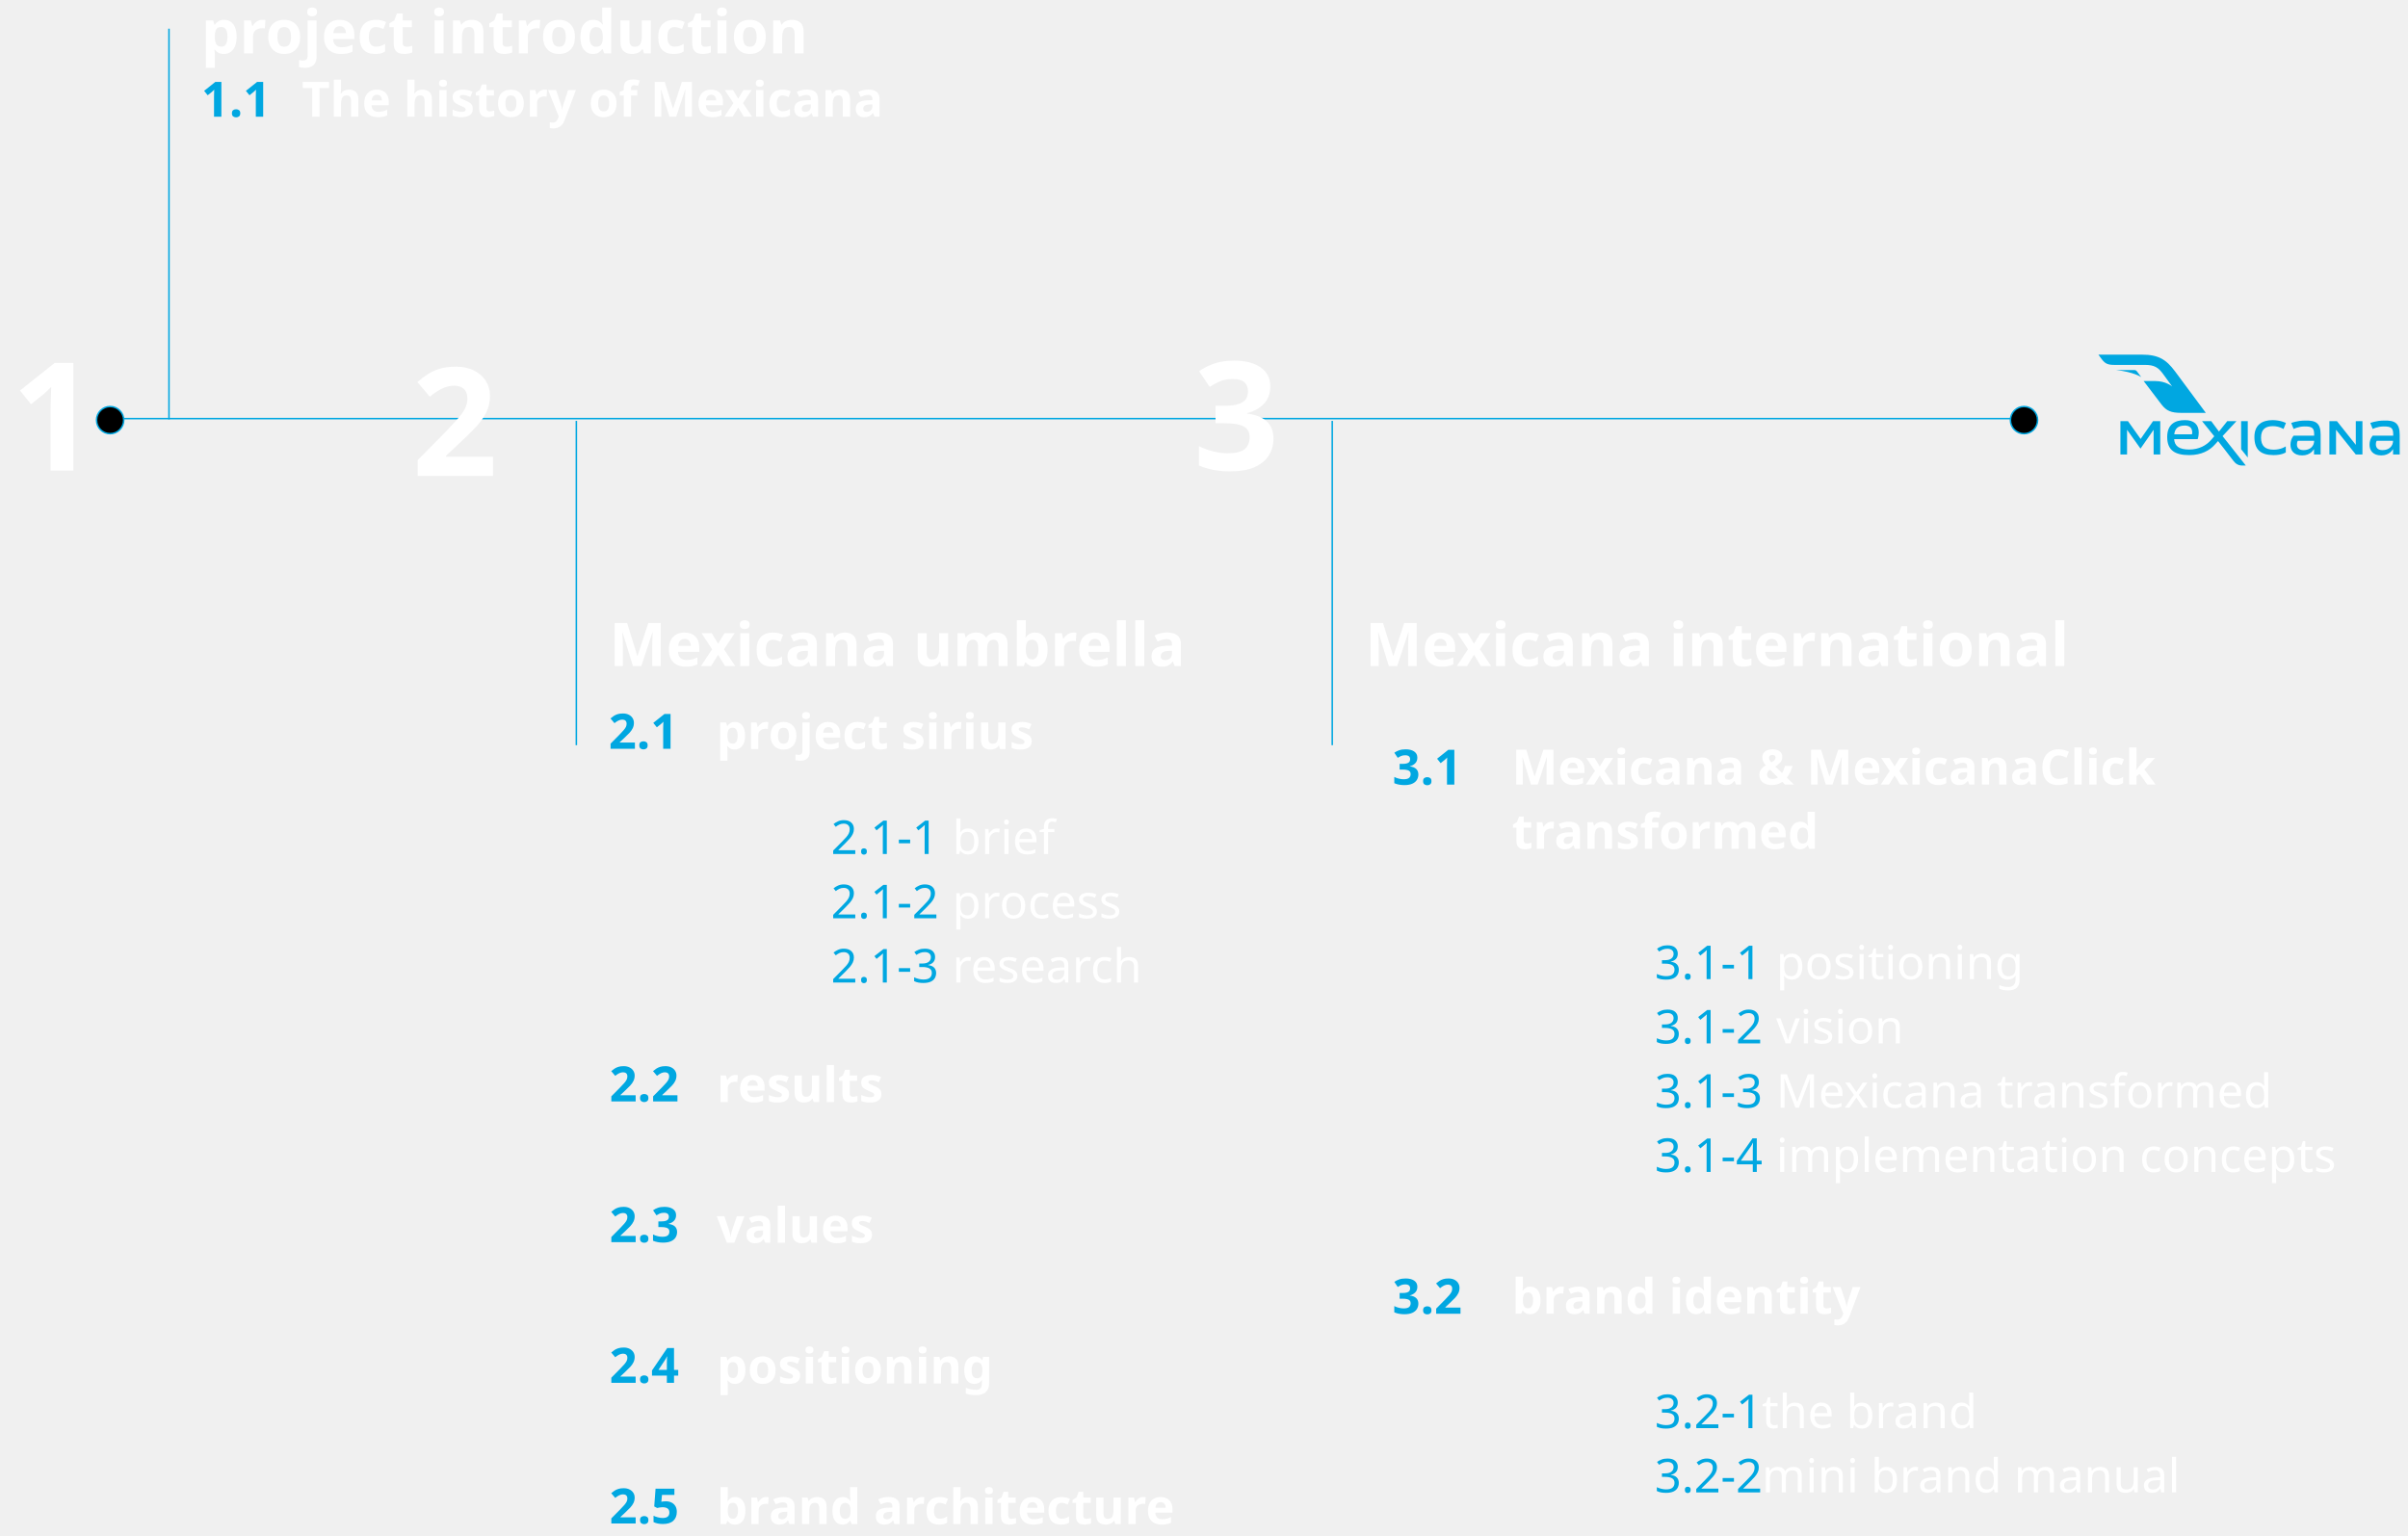
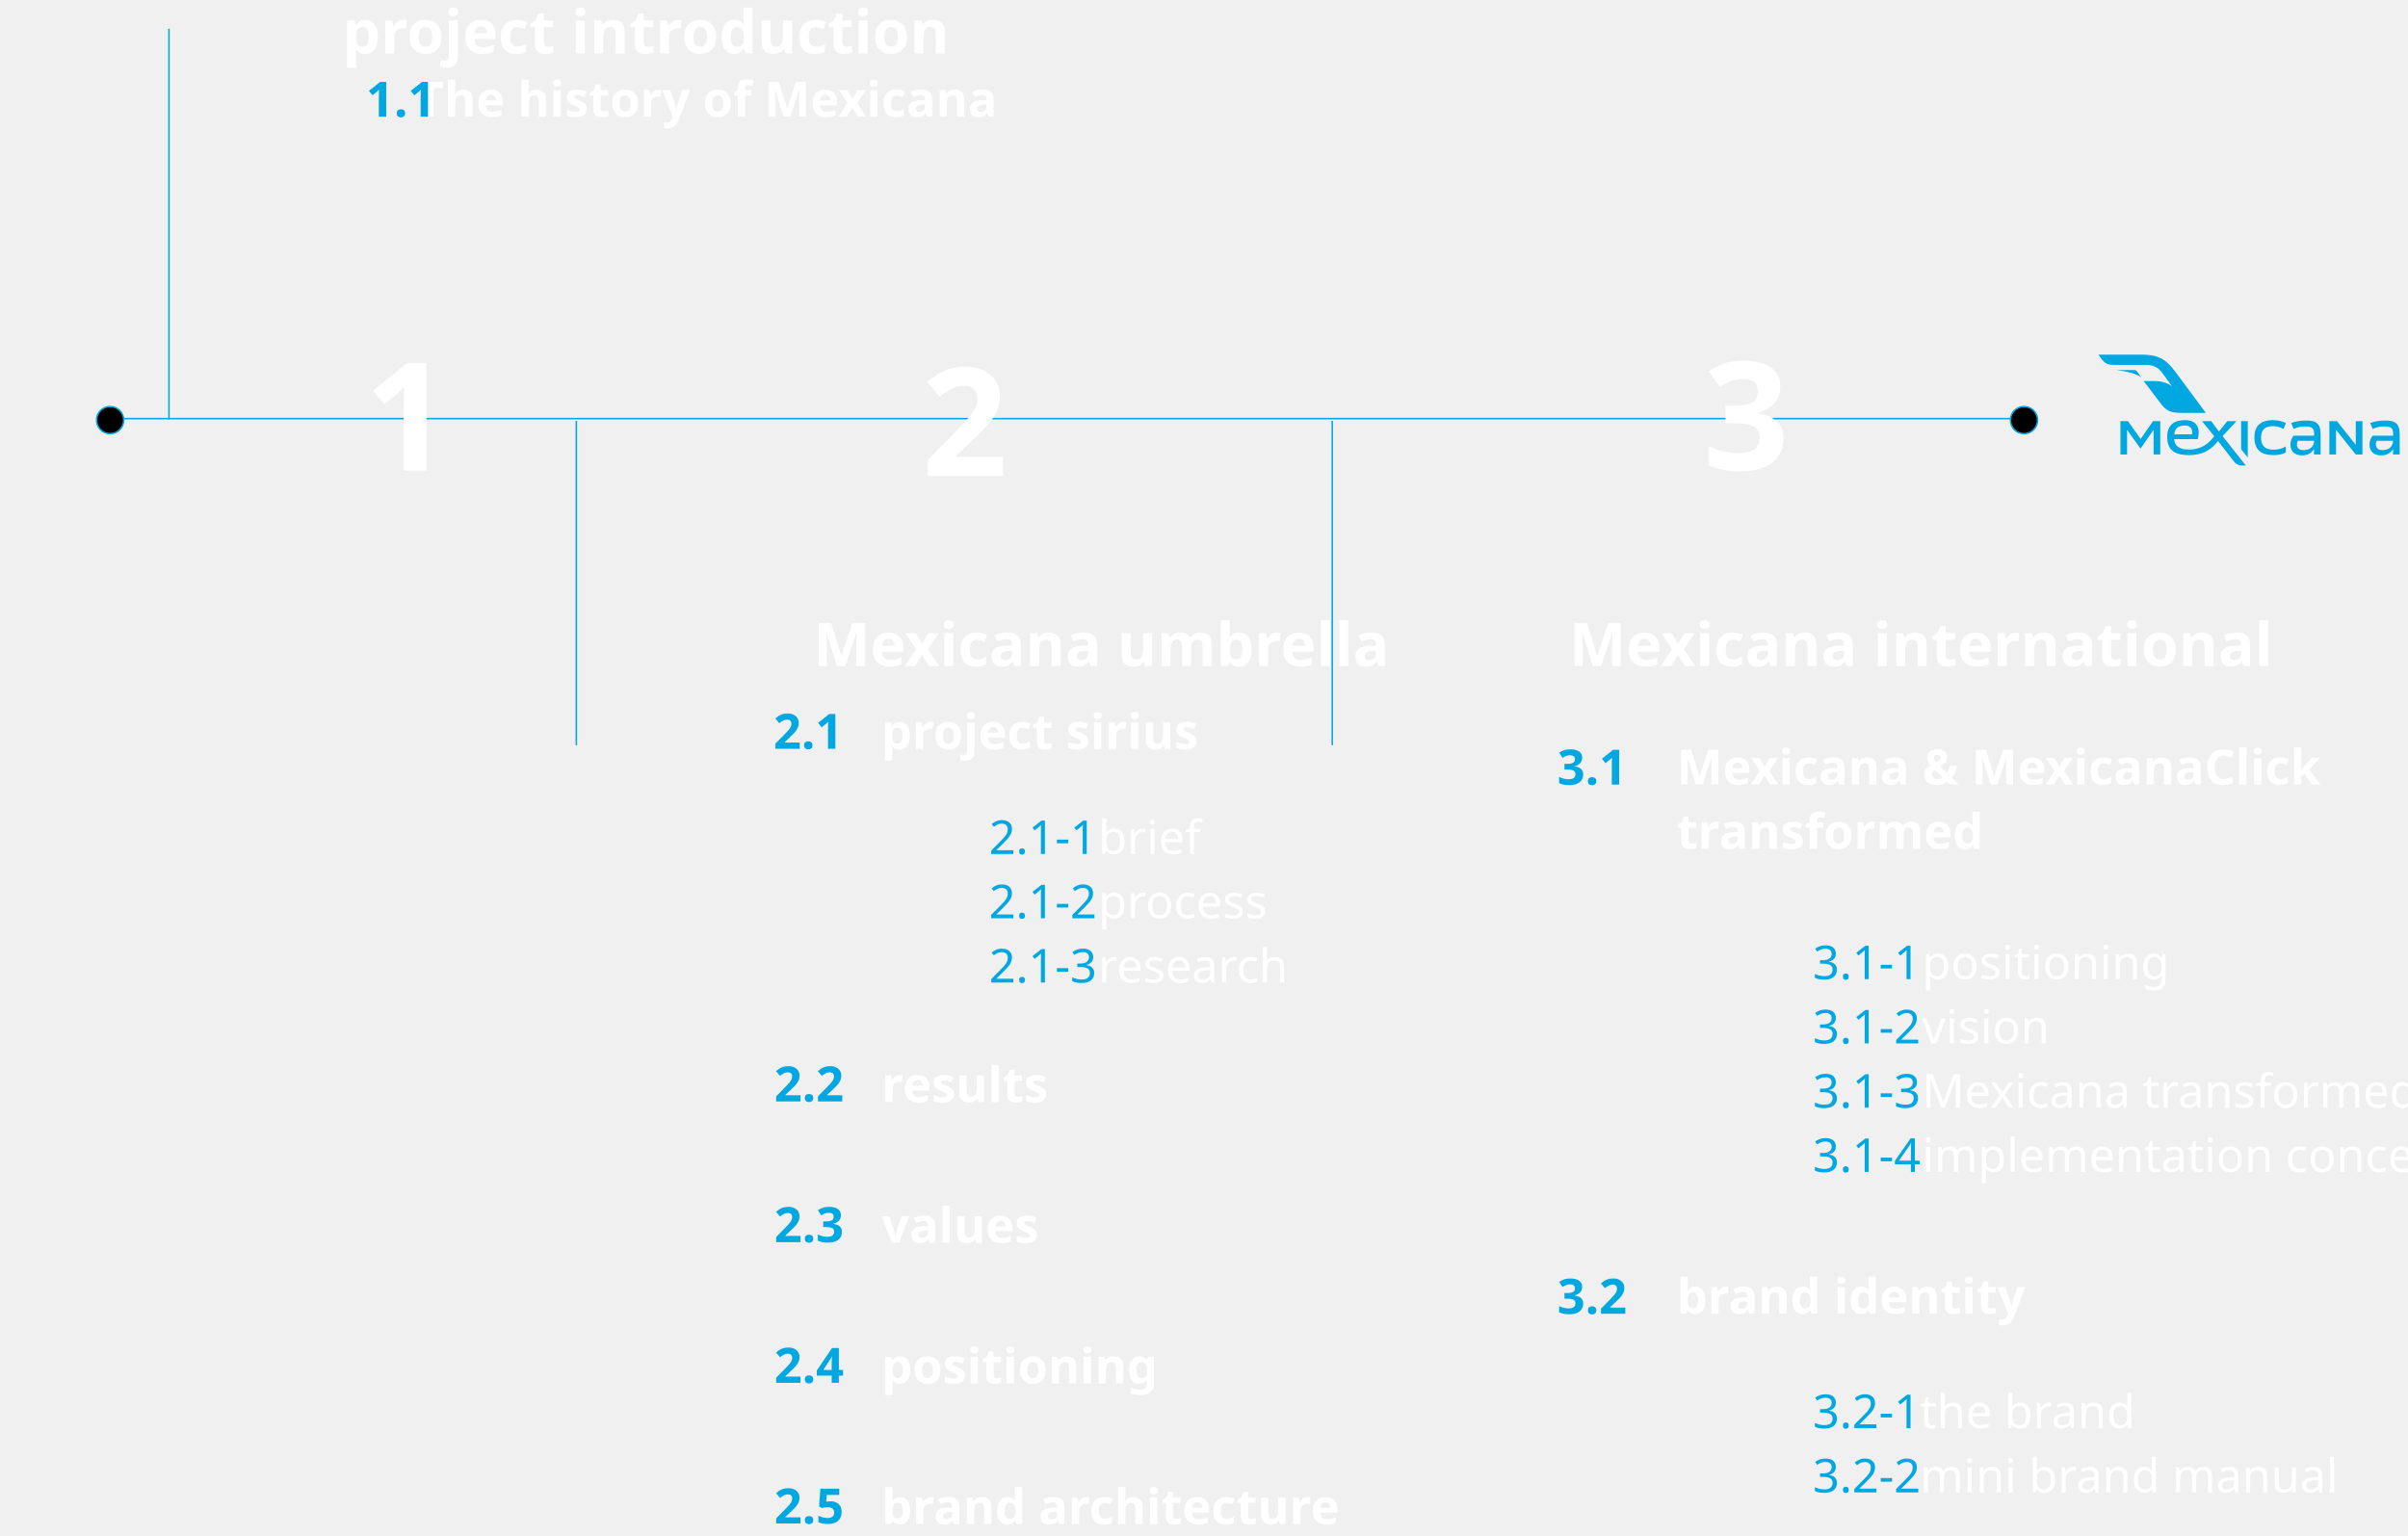
- <svg xmlns="http://www.w3.org/2000/svg" version="1.1" id="Layer_1" x="0px" y="0px" viewBox="0 0 1596 1018" style="enable-background:new 0 0 1596 1018;" xml:space="preserve">
-   <line style="fill:none;stroke:#00A7E1;stroke-miterlimit:10;" x1="1341.5" y1="277.5" x2="68" y2="277.5" />
+ <svg xmlns="http://www.w3.org/2000/svg" id="Layer_1" x="0px" y="0px" style="enable-background:new 0 0 1596 1018" version="1.1" viewBox="0 0 1596 1018" xml:space="preserve">
+   <line x1="1341.5" x2="68" y1="277.5" y2="277.5" style="fill:none;stroke:#00A7E1;stroke-miterlimit:10" />
  <g>
-     <path style="fill:#00A7E1;" d="M1402.4,245.3h12c1.1,0,1.5,0.3,2.1,1.1l2.7,3.6C1419.2,250,1414.4,246.6,1402.4,245.3" />
+     <path d="M1402.4,245.3h12c1.1,0,1.5,0.3,2.1,1.1l2.7,3.6C1419.2,250,1414.4,246.6,1402.4,245.3" style="fill:#00A7E1" />
    <g>
-       <path style="fill:#00A7E1;" d="M1462,273.7h-16.2c-6.8,0-9.9-1.3-13.2-5.6l-11.8-15.5h7.6c7.2,0,11.3,3.6,11.3,3.6l-6.2-8.5    c-3-4.1-5.7-5.8-11.8-5.8h-20.1c-4.3,0-6.2-0.6-8.6-3.8l-2.2-3h28.9c11,0,16.1,3.3,21.9,11.1L1462,273.7z" />
+       <path d="M1462,273.7h-16.2c-6.8,0-9.9-1.3-13.2-5.6l-11.8-15.5h7.6c7.2,0,11.3,3.6,11.3,3.6l-6.2-8.5    c-3-4.1-5.7-5.8-11.8-5.8h-20.1c-4.3,0-6.2-0.6-8.6-3.8l-2.2-3h28.9c11,0,16.1,3.3,21.9,11.1L1462,273.7z" style="fill:#00A7E1" />
      <g>
-         <polygon style="fill:#00A7E1;" points="1405.4,301.3 1405.4,279.2 1410.4,279.2 1418.8,291 1427,279.2 1431.8,279.2      1431.8,301.3 1427.4,301.3 1427.4,284.9 1418.7,297.4 1409.8,284.9 1409.8,301.3    " />
-         <polygon style="fill:#00A7E1;" points="1485.4,279.2 1489.8,279.2 1489.8,303.3 1485.4,297.8    " />
-         <path style="fill:#00A7E1;" d="M1459.5,279.2h6.1l5.1,6.9l5.5-6.9h6.1l-9.2,9.9l15.4,19.5h-2.6c-2.5,0-4.4-1.4-5.7-3.2     c-2.4-3.3-10.1-13-10.1-13l-2,2.2c-3.6,4.1-9.1,7.1-17.1,7.1c-9.7,0-14.6-3.4-14.6-12c0-8.4,5.1-11.2,11.8-11.2     c6.1,0,9.1,3.1,9.1,8.2c0,2.7-0.7,4.4-0.7,4.4H1441c0.3,4.6,3.3,6.9,10,6.9c6.4,0,11.4-2.7,14.7-6.6l1.9-2.2L1459.5,279.2z      M1448,282.1c-5,0-6.6,2.7-6.9,5.8h11.7c0,0,0.2-0.5,0.2-1.3C1452.9,283.2,1450.7,282.1,1448,282.1" />
-         <path style="fill:#00A7E1;" d="M1515.1,280.4l-1.6,4c0,0-3-1.9-7-1.9c-4.6,0-7.9,1.8-7.9,7.6c0,5.6,2.8,8,8.4,8c5,0,8-2.2,8-2.2     v4c0,0-2.4,1.8-8.1,1.8c-8.6,0-12.7-3.7-12.7-12c0-8,5-11.2,12.2-11.2C1511.8,278.6,1515.1,280.4,1515.1,280.4" />
-         <path style="fill:#00A7E1;" d="M1538.1,288.2v13.1h-4.4v-3.4h-0.2c0,0-2,4-7.6,4c-5.7,0-7.8-3.4-7.8-7.1c0-3.8,2.1-6,2.1-6h13.6     V288c0-4.3-1.3-5.3-6.3-5.3c-4.3,0-7.3,1.7-7.3,1.7l-1.6-4c0,0,3.9-1.6,9.2-1.6C1534.9,278.6,1538.1,280.4,1538.1,288.2      M1526.8,298.4c4.3,0,7-2.6,7-6.2H1523c0,0-0.6,0.7-0.6,2.3C1522.3,296.6,1523.4,298.4,1526.8,298.4" />
-         <polygon style="fill:#00A7E1;" points="1543.9,301.3 1543.9,279.2 1548.9,279.2 1561.4,294.9 1561.4,279.2 1565.8,279.2      1565.8,301.3 1561.4,301.3 1548.3,284.9 1548.3,301.3    " />
-         <path style="fill:#00A7E1;" d="M1590.5,288.2v13.1h-4.4v-3.4h-0.2c0,0-2,4-7.6,4c-5.7,0-7.8-3.4-7.8-7.1c0-3.8,2.1-6,2.1-6h13.6     V288c0-4.3-1.3-5.3-6.3-5.3c-4.3,0-7.3,1.7-7.3,1.7l-1.6-4c0,0,3.9-1.6,9.2-1.6C1587.2,278.6,1590.5,280.4,1590.5,288.2      M1579.1,298.4c4.3,0,7-2.6,7-6.2h-10.8c0,0-0.6,0.7-0.6,2.3C1574.7,296.6,1575.8,298.4,1579.1,298.4" />
+         <polygon points="1405.4,301.3 1405.4,279.2 1410.4,279.2 1418.8,291 1427,279.2 1431.8,279.2      1431.8,301.3 1427.4,301.3 1427.4,284.9 1418.7,297.4 1409.8,284.9 1409.8,301.3    " style="fill:#00A7E1" />
+         <polygon points="1485.4,279.2 1489.8,279.2 1489.8,303.3 1485.4,297.8    " style="fill:#00A7E1" />
+         <path d="M1459.5,279.2h6.1l5.1,6.9l5.5-6.9h6.1l-9.2,9.9l15.4,19.5h-2.6c-2.5,0-4.4-1.4-5.7-3.2     c-2.4-3.3-10.1-13-10.1-13l-2,2.2c-3.6,4.1-9.1,7.1-17.1,7.1c-9.7,0-14.6-3.4-14.6-12c0-8.4,5.1-11.2,11.8-11.2     c6.1,0,9.1,3.1,9.1,8.2c0,2.7-0.7,4.4-0.7,4.4H1441c0.3,4.6,3.3,6.9,10,6.9c6.4,0,11.4-2.7,14.7-6.6l1.9-2.2L1459.5,279.2z      M1448,282.1c-5,0-6.6,2.7-6.9,5.8h11.7c0,0,0.2-0.5,0.2-1.3C1452.9,283.2,1450.7,282.1,1448,282.1" style="fill:#00A7E1" />
+         <path d="M1515.1,280.4l-1.6,4c0,0-3-1.9-7-1.9c-4.6,0-7.9,1.8-7.9,7.6c0,5.6,2.8,8,8.4,8c5,0,8-2.2,8-2.2     v4c0,0-2.4,1.8-8.1,1.8c-8.6,0-12.7-3.7-12.7-12c0-8,5-11.2,12.2-11.2C1511.8,278.6,1515.1,280.4,1515.1,280.4" style="fill:#00A7E1" />
+         <path d="M1538.1,288.2v13.1h-4.4v-3.4h-0.2c0,0-2,4-7.6,4c-5.7,0-7.8-3.4-7.8-7.1c0-3.8,2.1-6,2.1-6h13.6     V288c0-4.3-1.3-5.3-6.3-5.3c-4.3,0-7.3,1.7-7.3,1.7l-1.6-4c0,0,3.9-1.6,9.2-1.6C1534.9,278.6,1538.1,280.4,1538.1,288.2      M1526.8,298.4c4.3,0,7-2.6,7-6.2H1523c0,0-0.6,0.7-0.6,2.3C1522.3,296.6,1523.4,298.4,1526.8,298.4" style="fill:#00A7E1" />
+         <polygon points="1543.9,301.3 1543.9,279.2 1548.9,279.2 1561.4,294.9 1561.4,279.2 1565.8,279.2      1565.8,301.3 1561.4,301.3 1548.3,284.9 1548.3,301.3    " style="fill:#00A7E1" />
+         <path d="M1590.5,288.2v13.1h-4.4v-3.4h-0.2c0,0-2,4-7.6,4c-5.7,0-7.8-3.4-7.8-7.1c0-3.8,2.1-6,2.1-6h13.6     V288c0-4.3-1.3-5.3-6.3-5.3c-4.3,0-7.3,1.7-7.3,1.7l-1.6-4c0,0,3.9-1.6,9.2-1.6C1587.2,278.6,1590.5,280.4,1590.5,288.2      M1579.1,298.4c4.3,0,7-2.6,7-6.2h-10.8c0,0-0.6,0.7-0.6,2.3C1574.7,296.6,1575.8,298.4,1579.1,298.4" style="fill:#00A7E1" />
      </g>
    </g>
  </g>
-   <text transform="matrix(1 0 0 1 133.3182 35.3696)" style="fill:#FFFFFF; font-family:'Titillium Web', sans-serif; font-weight: 600; font-size:40px;">project introduction</text>
-   <text transform="matrix(1 0 0 1 200.0023 77.3696)" style="fill:#FFFFFF; font-family:'Titillium Web', sans-serif; font-weight: 600; font-size:32.319px;">The history of Mexicana</text>
+   <text style="fill:#FFFFFF;font-family:'Titillium Web', sans-serif;font-weight:600;font-size:40px" transform="matrix(1 0 0 1 133.3182 35.3696)">
+         project introduction
+     </text>
+   <text style="fill:#FFFFFF;font-family:'Titillium Web', sans-serif;font-weight:600;font-size:32.319px" transform="matrix(1 0 0 1 200.0023 77.3696)">
+         The history of Mexicana
+     </text>
  <g>
-     <text transform="matrix(1 0 0 1 133.3885 77.3696)" style="fill:#00A7E1; font-family:'Titillium Web', sans-serif; font-weight: 600; font-size:32.319px;">1.1</text>
+     <text style="fill:#00A7E1;font-family:'Titillium Web', sans-serif;font-weight:600;font-size:32.319px" transform="matrix(1 0 0 1 133.3885 77.3696)">
+             1.1
+         </text>
  </g>
  <g>
-     <text transform="matrix(1 0 0 1 403.3885 496.3696)" style="fill:#00A7E1; font-family:'Titillium Web', sans-serif; font-weight: 600; font-size:32.319px;">2.1</text>
+     <text style="fill:#00A7E1;font-family:'Titillium Web', sans-serif;font-weight:600;font-size:32.319px" transform="matrix(1 0 0 1 403.3885 496.3696)">
+             2.1
+         </text>
  </g>
  <g>
-     <text transform="matrix(1 0 0 1 550.7406 566.126)" style="fill:#00A7E1; font-family:'Titillium Web', sans serif; font-size:31px;">2.1-1</text>
-     <text transform="matrix(1 0 0 1 623.1406 566.126)" style="fill:#FFFFFF; font-family:'Titillium Web', sans serif; font-size:31px;"> brief</text>
-     <text transform="matrix(1 0 0 1 550.7406 608.726)" style="fill:#00A7E1; font-family:'Titillium Web', sans serif; font-size:31px;">2.1-2</text>
-     <text transform="matrix(1 0 0 1 623.1406 608.726)" style="fill:#FFFFFF; font-family:'Titillium Web', sans serif; font-size:31px;"> process</text>
-     <text transform="matrix(1 0 0 1 550.7406 651.326)" style="fill:#00A7E1; font-family:'Titillium Web', sans serif; font-size:31px;">2.1-3</text>
-     <text transform="matrix(1 0 0 1 623.1406 651.326)" style="fill:#FFFFFF; font-family:'Titillium Web', sans serif; font-size:31px;"> research</text>
+     <text style="fill:#00A7E1;font-family:'Titillium Web', sans serif;font-size:31px" transform="matrix(1 0 0 1 550.7406 566.126)">
+             2.1-1
+         </text>
+     <text style="fill:#FFFFFF;font-family:'Titillium Web', sans serif;font-size:31px" transform="matrix(1 0 0 1 623.1406 566.126)">
+             brief
+         </text>
+     <text style="fill:#00A7E1;font-family:'Titillium Web', sans serif;font-size:31px" transform="matrix(1 0 0 1 550.7406 608.726)">
+             2.1-2
+         </text>
+     <text style="fill:#FFFFFF;font-family:'Titillium Web', sans serif;font-size:31px" transform="matrix(1 0 0 1 623.1406 608.726)">
+             process
+         </text>
+     <text style="fill:#00A7E1;font-family:'Titillium Web', sans serif;font-size:31px" transform="matrix(1 0 0 1 550.7406 651.326)">
+             2.1-3
+         </text>
+     <text style="fill:#FFFFFF;font-family:'Titillium Web', sans serif;font-size:31px" transform="matrix(1 0 0 1 623.1406 651.326)">
+             research
+         </text>
  </g>
-   <text transform="matrix(1 0 0 1 7.3501 311.9805)" style="fill:#FFFFFF; font-family:'Eurostile LT', sans-serif; font-weight: 600;  font-size:100px;">1</text>
+   <text style="fill:#FFFFFF;font-family:'Eurostile LT', sans-serif;font-weight:600;font-size:100px" transform="matrix(1 0 0 1 7.3501 311.9805)">
+         1
+     </text>
  <g>
-     <text transform="matrix(1 0 0 1 272.85 315.4805)" style="fill:#FFFFFF; font-family:'Eurostile LT', sans-serif; font-weight: 600;  font-size:100px;">2</text>
+     <text style="fill:#FFFFFF;font-family:'Eurostile LT', sans-serif;font-weight:600;font-size:100px" transform="matrix(1 0 0 1 272.85 315.4805)">
+             2
+         </text>
  </g>
  <g>
-     <text transform="matrix(1 0 0 1 790.85 311.4805)" style="fill:#FFFFFF; font-family:'Eurostile LT', sans-serif; font-weight: 600;  font-size:100px;">3</text>
+     <text style="fill:#FFFFFF;font-family:'Eurostile LT', sans-serif;font-weight:600;font-size:100px" transform="matrix(1 0 0 1 790.85 311.4805)">
+             3
+         </text>
  </g>
  <g>
-     <text transform="matrix(1 0 0 1 475.0385 730.5825)" style="fill:#FFFFFF; font-family:'Titillium Web', sans-serif; font-weight: 600; font-size:32.319px;">results</text>
+     <text style="fill:#FFFFFF;font-family:'Titillium Web', sans-serif;font-weight:600;font-size:32.319px" transform="matrix(1 0 0 1 475.0385 730.5825)">
+             results
+         </text>
  </g>
  <g>
-     <text transform="matrix(1 0 0 1 403.8885 730.1709)" style="fill:#00A7E1; font-family:'Titillium Web', sans-serif; font-weight: 600; font-size:32.319px;">2.2</text>
+     <text style="fill:#00A7E1;font-family:'Titillium Web', sans-serif;font-weight:600;font-size:32.319px" transform="matrix(1 0 0 1 403.8885 730.1709)">
+             2.2
+         </text>
  </g>
  <g>
-     <text transform="matrix(1 0 0 1 475.0385 823.8467)" style="fill:#FFFFFF; font-family:'Titillium Web', sans-serif; font-weight: 600; font-size:32.319px;">values</text>
+     <text style="fill:#FFFFFF;font-family:'Titillium Web', sans-serif;font-weight:600;font-size:32.319px" transform="matrix(1 0 0 1 475.0385 823.8467)">
+             values
+         </text>
  </g>
  <g>
-     <text transform="matrix(1 0 0 1 403.8885 823.4355)" style="fill:#00A7E1; font-family:'Titillium Web', sans-serif; font-weight: 600; font-size:32.319px;">2.3</text>
+     <text style="fill:#00A7E1;font-family:'Titillium Web', sans-serif;font-weight:600;font-size:32.319px" transform="matrix(1 0 0 1 403.8885 823.4355)">
+             2.3
+         </text>
  </g>
  <g>
-     <text transform="matrix(1 0 0 1 475.0385 917.1108)" style="fill:#FFFFFF; font-family:'Titillium Web', sans-serif; font-weight: 600; font-size:32.319px;">positioning</text>
+     <text style="fill:#FFFFFF;font-family:'Titillium Web', sans-serif;font-weight:600;font-size:32.319px" transform="matrix(1 0 0 1 475.0385 917.1108)">
+             positioning
+         </text>
  </g>
  <g>
-     <text transform="matrix(1 0 0 1 403.8885 916.6997)" style="fill:#00A7E1; font-family:'Titillium Web', sans-serif; font-weight: 600; font-size:32.319px;">2.4</text>
+     <text style="fill:#00A7E1;font-family:'Titillium Web', sans-serif;font-weight:600;font-size:32.319px" transform="matrix(1 0 0 1 403.8885 916.6997)">
+             2.4
+         </text>
  </g>
  <g>
-     <text transform="matrix(1 0 0 1 475.0385 1010.375)" style="fill:#FFFFFF; font-family:'Titillium Web', sans-serif; font-weight: 600; font-size:32.319px;">brand architecture</text>
+     <text style="fill:#FFFFFF;font-family:'Titillium Web', sans-serif;font-weight:600;font-size:32.319px" transform="matrix(1 0 0 1 475.0385 1010.375)">
+             brand architecture
+         </text>
  </g>
  <g>
-     <text transform="matrix(1 0 0 1 403.8885 1009.964)" style="fill:#00A7E1; font-family:'Titillium Web', sans-serif; font-weight: 600; font-size:32.319px;">2.5</text>
+     <text style="fill:#00A7E1;font-family:'Titillium Web', sans-serif;font-weight:600;font-size:32.319px" transform="matrix(1 0 0 1 403.8885 1009.964)">
+             2.5
+         </text>
  </g>
  <g>
-     <text transform="matrix(1 0 0 1 922.8881 520.1313)" style="fill:#00A7E1; font-family:'Titillium Web', sans-serif; font-weight: 600; font-size:32.319px;">3.1</text>
+     <text style="fill:#00A7E1;font-family:'Titillium Web', sans-serif;font-weight:600;font-size:32.319px" transform="matrix(1 0 0 1 922.8881 520.1313)">
+             3.1
+         </text>
  </g>
  <g>
-     <text transform="matrix(1 0 0 1 1002.038 520.1035)" style="fill:#FFFFFF; font-family:'Titillium Web', sans-serif; font-weight: 600; font-size:32.319px;">Mexicana &amp; MexicanaClick</text>
-     <text transform="matrix(1 0 0 1 1002.038 562.7035)" style="fill:#FFFFFF; font-family:'Titillium Web', sans-serif; font-weight: 600; font-size:32.319px;">transformed</text>
+     <text style="fill:#FFFFFF;font-family:'Titillium Web', sans-serif;font-weight:600;font-size:32.319px" transform="matrix(1 0 0 1 1002.038 520.1035)">
+             Mexicana &amp; MexicanaClick
+         </text>
+     <text style="fill:#FFFFFF;font-family:'Titillium Web', sans-serif;font-weight:600;font-size:32.319px" transform="matrix(1 0 0 1 1002.038 562.7035)">
+             transformed
+         </text>
  </g>
  <g>
-     <text transform="matrix(1 0 0 1 1096.741 649.1035)" style="fill:#00A7E1; font-family:'Titillium Web', sans serif; font-size:31px;">3.1-1</text>
-     <text transform="matrix(1 0 0 1 1169.141 649.1035)" style="fill:#FFFFFF; font-family:'Titillium Web', sans serif; font-size:31px;"> positioning</text>
-     <text transform="matrix(1 0 0 1 1096.741 691.7035)" style="fill:#00A7E1; font-family:'Titillium Web', sans serif; font-size:31px;">3.1-2</text>
-     <text transform="matrix(1 0 0 1 1169.141 691.7035)" style="fill:#FFFFFF; font-family:'Titillium Web', sans serif; font-size:31px;"> vision</text>
-     <text transform="matrix(1 0 0 1 1096.741 734.3035)" style="fill:#00A7E1; font-family:'Titillium Web', sans serif; font-size:31px;">3.1-3</text>
-     <text transform="matrix(1 0 0 1 1169.141 734.3035)" style="fill:#FFFFFF; font-family:'Titillium Web', sans serif; font-size:31px;"> Mexicana transformed</text>
-     <text transform="matrix(1 0 0 1 1096.741 776.9035)" style="fill:#00A7E1; font-family:'Titillium Web', sans serif; font-size:31px;">3.1-4 </text>
-     <text transform="matrix(1 0 0 1 1169.141 776.9035)" style="fill:#FFFFFF; font-family:'Titillium Web', sans serif; font-size:31px;"> implementation concepts</text>
+     <text style="fill:#00A7E1;font-family:'Titillium Web', sans serif;font-size:31px" transform="matrix(1 0 0 1 1096.741 649.1035)">
+             3.1-1
+         </text>
+     <text style="fill:#FFFFFF;font-family:'Titillium Web', sans serif;font-size:31px" transform="matrix(1 0 0 1 1169.141 649.1035)">
+             positioning
+         </text>
+     <text style="fill:#00A7E1;font-family:'Titillium Web', sans serif;font-size:31px" transform="matrix(1 0 0 1 1096.741 691.7035)">
+             3.1-2
+         </text>
+     <text style="fill:#FFFFFF;font-family:'Titillium Web', sans serif;font-size:31px" transform="matrix(1 0 0 1 1169.141 691.7035)">
+             vision
+         </text>
+     <text style="fill:#00A7E1;font-family:'Titillium Web', sans serif;font-size:31px" transform="matrix(1 0 0 1 1096.741 734.3035)">
+             3.1-3
+         </text>
+     <text style="fill:#FFFFFF;font-family:'Titillium Web', sans serif;font-size:31px" transform="matrix(1 0 0 1 1169.141 734.3035)">
+             Mexicana transformed
+         </text>
+     <text style="fill:#00A7E1;font-family:'Titillium Web', sans serif;font-size:31px" transform="matrix(1 0 0 1 1096.741 776.9035)">
+             3.1-4
+         </text>
+     <text style="fill:#FFFFFF;font-family:'Titillium Web', sans serif;font-size:31px" transform="matrix(1 0 0 1 1169.141 776.9035)">
+             implementation concepts
+         </text>
  </g>
  <g>
-     <text transform="matrix(1 0 0 1 922.8881 870.9111)" style="fill:#00A7E1; font-family:'Titillium Web', sans-serif; font-weight: 600; font-size:32.319px;">3.2</text>
+     <text style="fill:#00A7E1;font-family:'Titillium Web', sans-serif;font-weight:600;font-size:32.319px" transform="matrix(1 0 0 1 922.8881 870.9111)">
+             3.2
+         </text>
  </g>
  <g>
-     <text transform="matrix(1 0 0 1 1002.038 870.8833)" style="fill:#FFFFFF; font-family:'Titillium Web', sans-serif; font-weight: 600; font-size:32.319px;">brand identity</text>
+     <text style="fill:#FFFFFF;font-family:'Titillium Web', sans-serif;font-weight:600;font-size:32.319px" transform="matrix(1 0 0 1 1002.038 870.8833)">
+             brand identity
+         </text>
  </g>
  <g>
-     <text transform="matrix(1 0 0 1 1096.741 946.7305)" style="fill:#00A7E1; font-family:'Titillium Web', sans serif; font-size:31px;">3.2-1</text>
-     <text transform="matrix(1 0 0 1 1167.741 946.7305)" style="fill:#FFFFFF; font-family:'Titillium Web', sans serif; font-size:31px;">the brand</text>
-     <text transform="matrix(1 0 0 1 1096.741 989.3305)" style="fill:#00A7E1; font-family:'Titillium Web', sans serif; font-size:31px;">3.2-2</text>
-     <text transform="matrix(1 0 0 1 1167.741 989.3305)" style="fill:#FFFFFF; font-family:'Titillium Web', sans serif; font-size:31px;">mini brand manual</text>
+     <text style="fill:#00A7E1;font-family:'Titillium Web', sans serif;font-size:31px" transform="matrix(1 0 0 1 1096.741 946.7305)">
+             3.2-1
+         </text>
+     <text style="fill:#FFFFFF;font-family:'Titillium Web', sans serif;font-size:31px" transform="matrix(1 0 0 1 1167.741 946.7305)">
+             the brand
+         </text>
+     <text style="fill:#00A7E1;font-family:'Titillium Web', sans serif;font-size:31px" transform="matrix(1 0 0 1 1096.741 989.3305)">
+             3.2-2
+         </text>
+     <text style="fill:#FFFFFF;font-family:'Titillium Web', sans serif;font-size:31px" transform="matrix(1 0 0 1 1167.741 989.3305)">
+             mini brand manual
+         </text>
  </g>
-   <path style="fill:none;stroke:#FFFFFF;stroke-width:0.5;stroke-miterlimit:10;" d="M-38.5,299" />
-   <line style="fill:none;stroke:#00A7E1;stroke-miterlimit:10;" x1="112" y1="19" x2="112" y2="278" />
-   <line style="fill:none;stroke:#00A7E1;stroke-miterlimit:10;" x1="382" y1="279" x2="382" y2="494" />
+   <path d="M-38.5,299" style="fill:none;stroke:#FFFFFF;stroke-width:0.5;stroke-miterlimit:10" />
+   <line x1="112" x2="112" y1="19" y2="278" style="fill:none;stroke:#00A7E1;stroke-miterlimit:10" />
+   <line x1="382" x2="382" y1="279" y2="494" style="fill:none;stroke:#00A7E1;stroke-miterlimit:10" />
  <g>
-     <text transform="matrix(1 0 0 1 403.8182 441.5615)" style="fill:#FFFFFF; font-family:'Titillium Web', sans-serif; font-weight: 600; font-size:40px;">Mexicana umbrella</text>
+     <text style="fill:#FFFFFF;font-family:'Titillium Web', sans-serif;font-weight:600;font-size:40px" transform="matrix(1 0 0 1 403.8182 441.5615)">
+             Mexicana umbrella
+         </text>
  </g>
  <g>
-     <text transform="matrix(1 0 0 1 474.8182 496.5615)" style="fill:#FFFFFF; font-family:'Titillium Web', sans-serif; font-weight: 600; font-size:32.319px;">project sirius</text>
+     <text style="fill:#FFFFFF;font-family:'Titillium Web', sans-serif;font-weight:600;font-size:32.319px" transform="matrix(1 0 0 1 474.8182 496.5615)">
+             project sirius
+         </text>
  </g>
-   <line style="fill:none;stroke:#00A7E1;stroke-miterlimit:10;" x1="883" y1="279" x2="883" y2="494" />
+   <line x1="883" x2="883" y1="279" y2="494" style="fill:none;stroke:#00A7E1;stroke-miterlimit:10" />
  <g>
-     <text transform="matrix(1 0 0 1 904.8182 441.5615)" style="fill:#FFFFFF; font-family:'Titillium Web', sans-serif; font-weight: 600; font-size:40px;">Mexicana international</text>
+     <text style="fill:#FFFFFF;font-family:'Titillium Web', sans-serif;font-weight:600;font-size:40px" transform="matrix(1 0 0 1 904.8182 441.5615)">
+             Mexicana international
+         </text>
  </g>
-   <circle style="stroke:#00A7E1;stroke-miterlimit:10;" cx="73" cy="278.5" r="9" />
-   <circle style="stroke:#00A7E1;stroke-miterlimit:10;" cx="1341.5" cy="278.5" r="9" />
+   <circle cx="73" cy="278.5" r="9" style="stroke:#00A7E1;stroke-miterlimit:10" />
+   <circle cx="1341.5" cy="278.5" r="9" style="stroke:#00A7E1;stroke-miterlimit:10" />
</svg>
